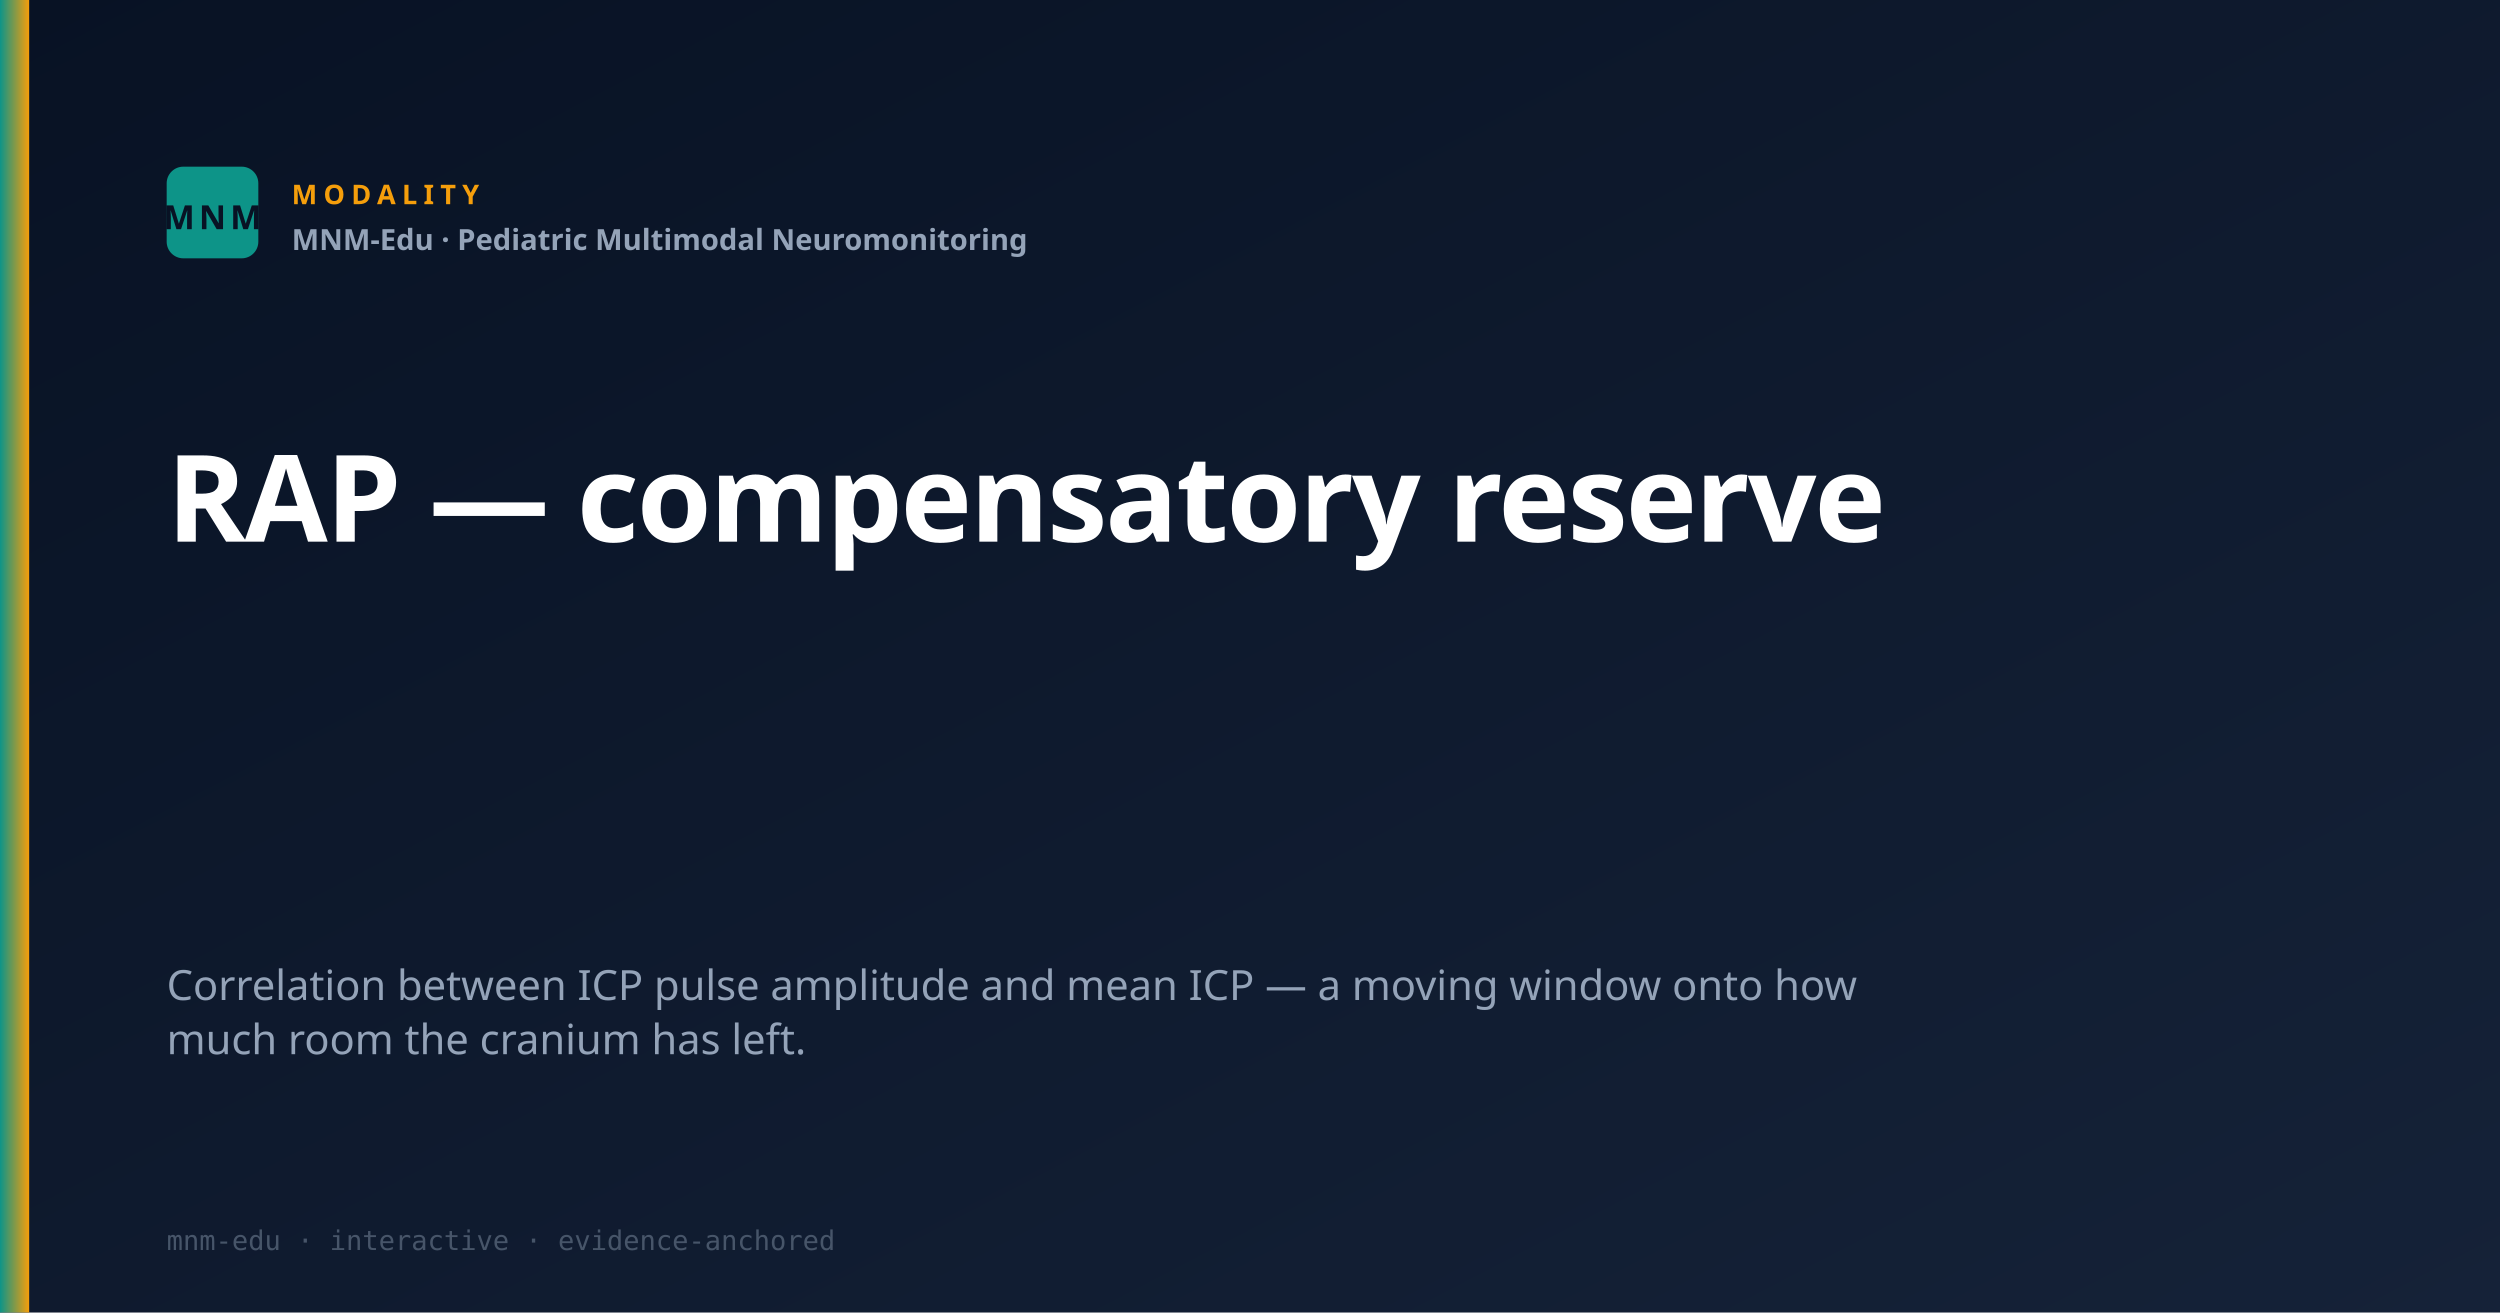
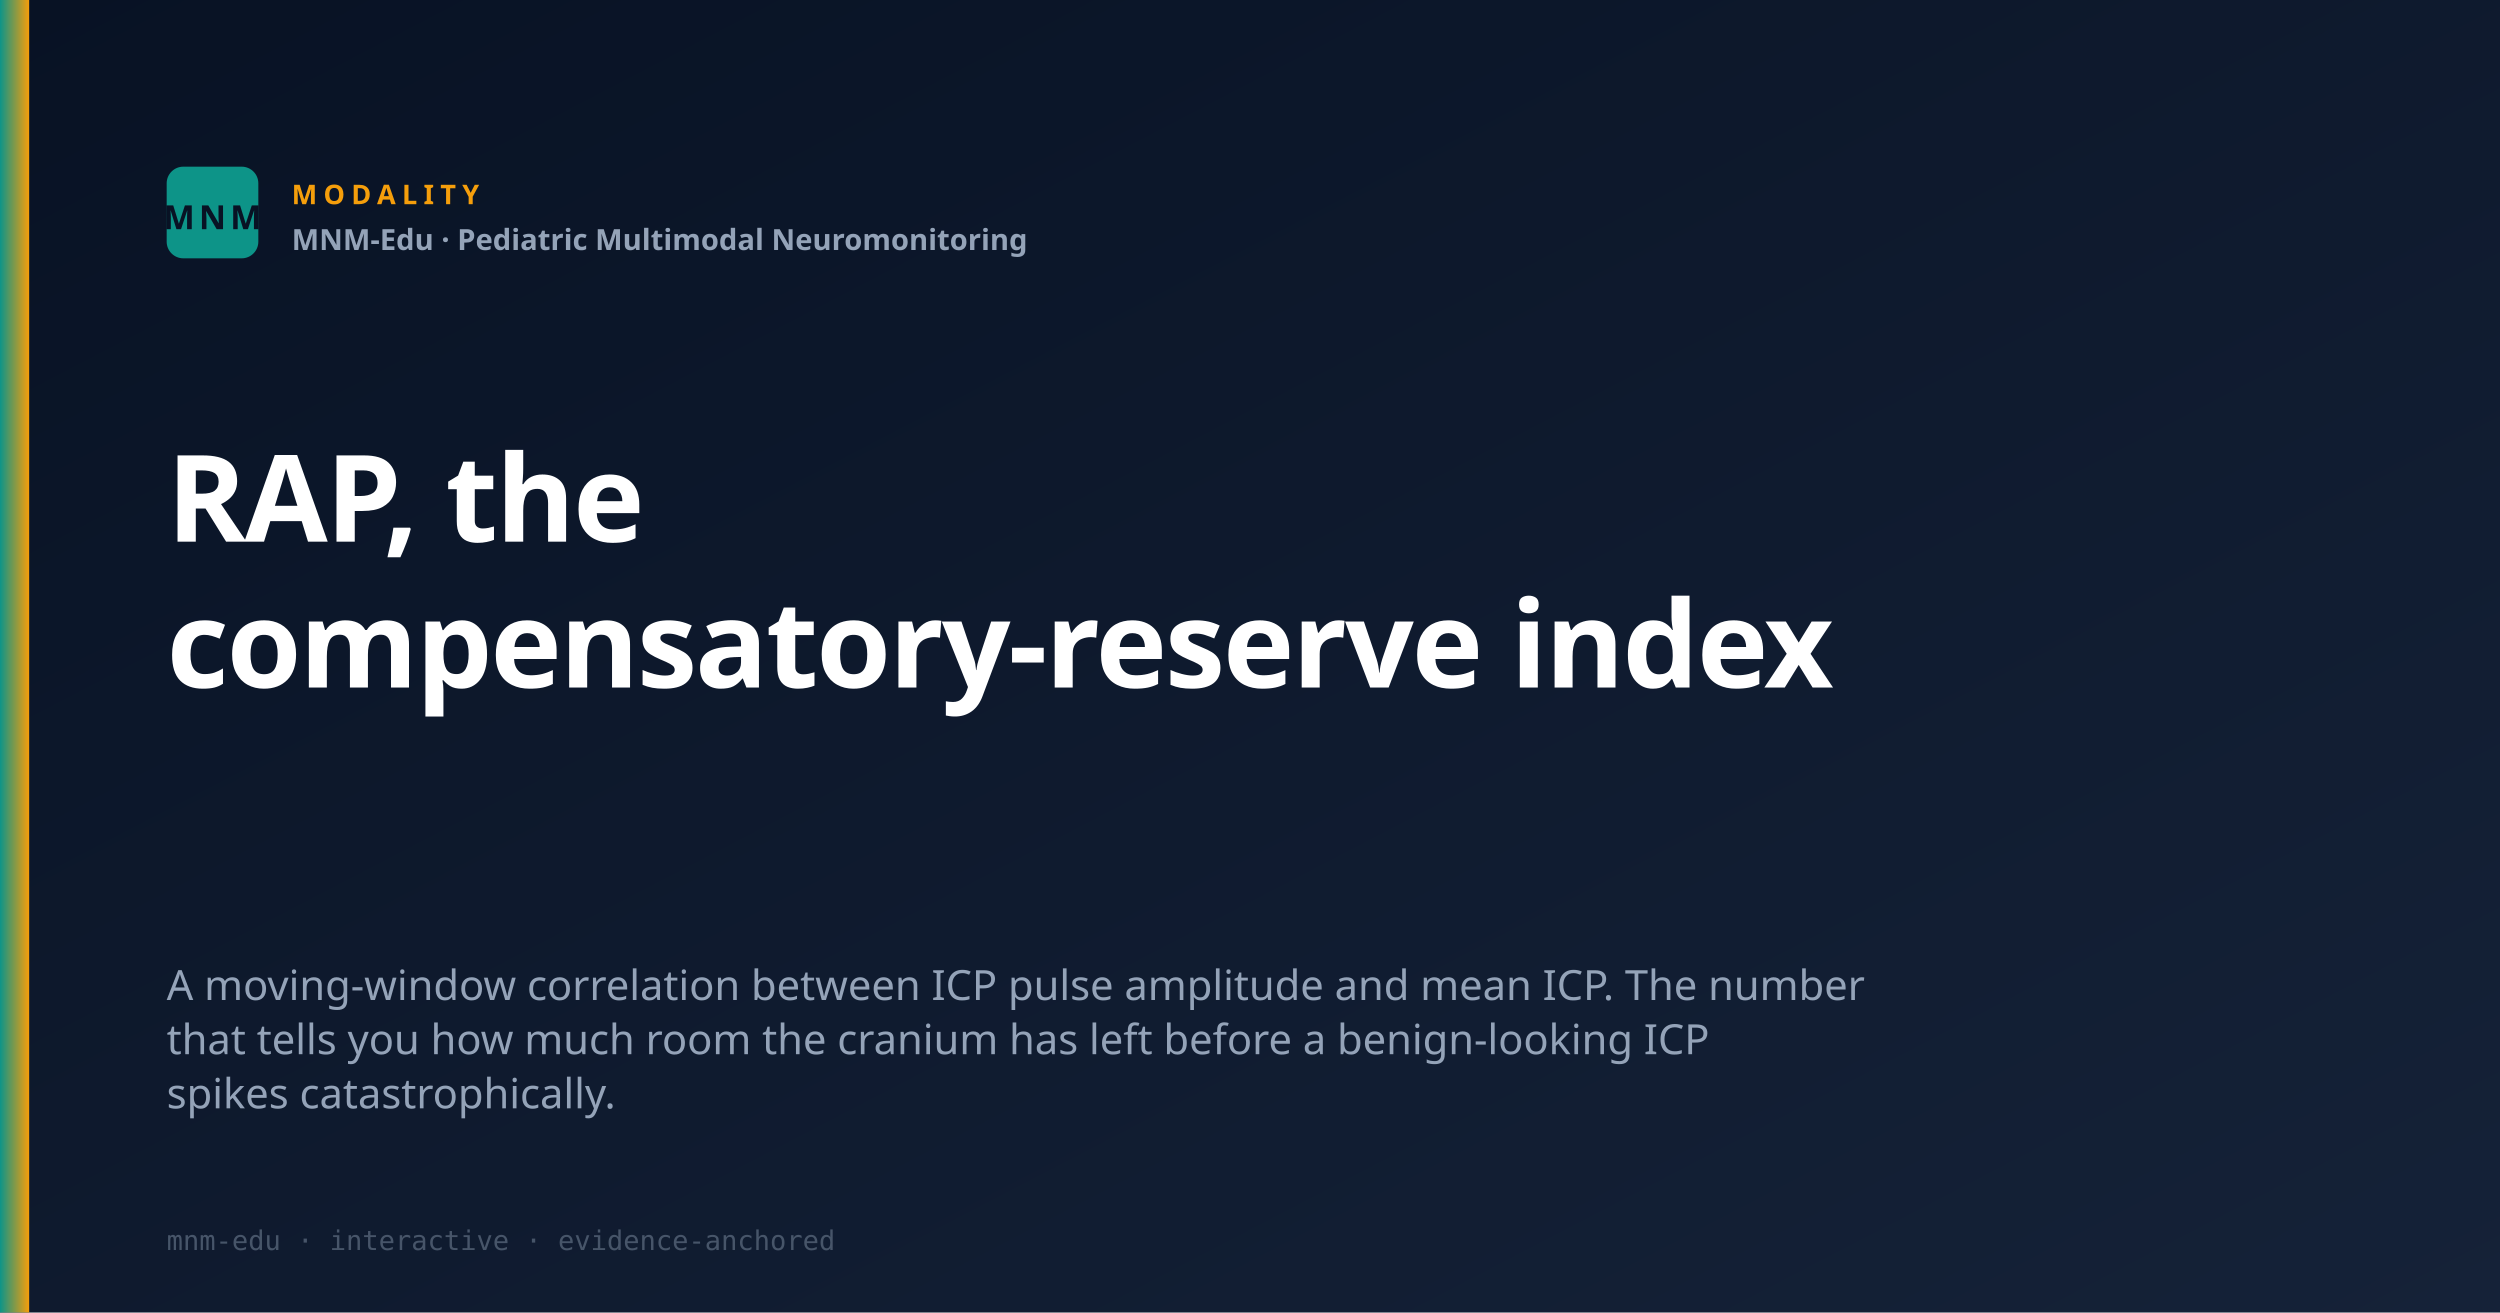
<svg xmlns="http://www.w3.org/2000/svg" viewBox="0 0 1200 630" width="1200" height="630">
  <defs>
    <linearGradient id="bg" x1="0" y1="0" x2="1" y2="1">
      <stop offset="0%" stop-color="#081224" />
      <stop offset="100%" stop-color="#152238" />
    </linearGradient>
    <linearGradient id="accent" x1="0" y1="0" x2="1" y2="0">
      <stop offset="0%" stop-color="#0D9488" />
      <stop offset="100%" stop-color="#F59E0B" />
    </linearGradient>
  </defs>
  <rect width="1200" height="630" fill="url(#bg)" />
  <rect x="0" y="0" width="14" height="630" fill="url(#accent)" />
  <g transform="translate(80, 80)">
    <rect width="44" height="44" rx="8" fill="#0D9488" />
    <text x="22" y="30" text-anchor="middle" font-family="Segoe UI, sans-serif" font-size="16" font-weight="700" fill="#081224" letter-spacing="2">MNM</text>
  </g>
  <text x="140" y="98" font-family="Segoe UI, sans-serif" font-size="13" font-weight="700" fill="#F59E0B" letter-spacing="3">MODALITY</text>
  <text x="140" y="120" font-family="Segoe UI, sans-serif" font-size="14" font-weight="600" fill="#94A3B8">MNM-Edu · Pediatric Multimodal Neuromonitoring</text>
-   <text x="80" y="260" font-family="Segoe UI, sans-serif" font-size="58" font-weight="700" fill="#FFFFFF" letter-spacing="-1">RAP — compensatory reserve</text>
-   <text x="80" y="480" font-family="Segoe UI, sans-serif" font-size="20" font-weight="500" fill="#94A3B8">Correlation between ICP pulse amplitude and mean ICP — a moving window onto how</text>
-   <text x="80" y="506" font-family="Segoe UI, sans-serif" font-size="20" font-weight="500" fill="#94A3B8">much room the cranium has left.</text>
+   <text x="80" y="260" font-family="Segoe UI, sans-serif" font-size="58" font-weight="700" fill="#FFFFFF" letter-spacing="-1">RAP, the</text>
+   <text x="80" y="330" font-family="Segoe UI, sans-serif" font-size="58" font-weight="700" fill="#FFFFFF" letter-spacing="-1">compensatory-reserve index</text>
+   <text x="80" y="480" font-family="Segoe UI, sans-serif" font-size="20" font-weight="500" fill="#94A3B8">A moving-window correlation between ICP pulse amplitude and mean ICP. The number</text>
+   <text x="80" y="506" font-family="Segoe UI, sans-serif" font-size="20" font-weight="500" fill="#94A3B8">that tells you how much room the cranium has left before a benign-looking ICP</text>
+   <text x="80" y="532" font-family="Segoe UI, sans-serif" font-size="20" font-weight="500" fill="#94A3B8">spikes catastrophically.</text>
  <text x="80" y="600" font-family="Consolas, monospace" font-size="13" fill="#475569">mnm-edu · interactive · evidence-anchored</text>
</svg>
